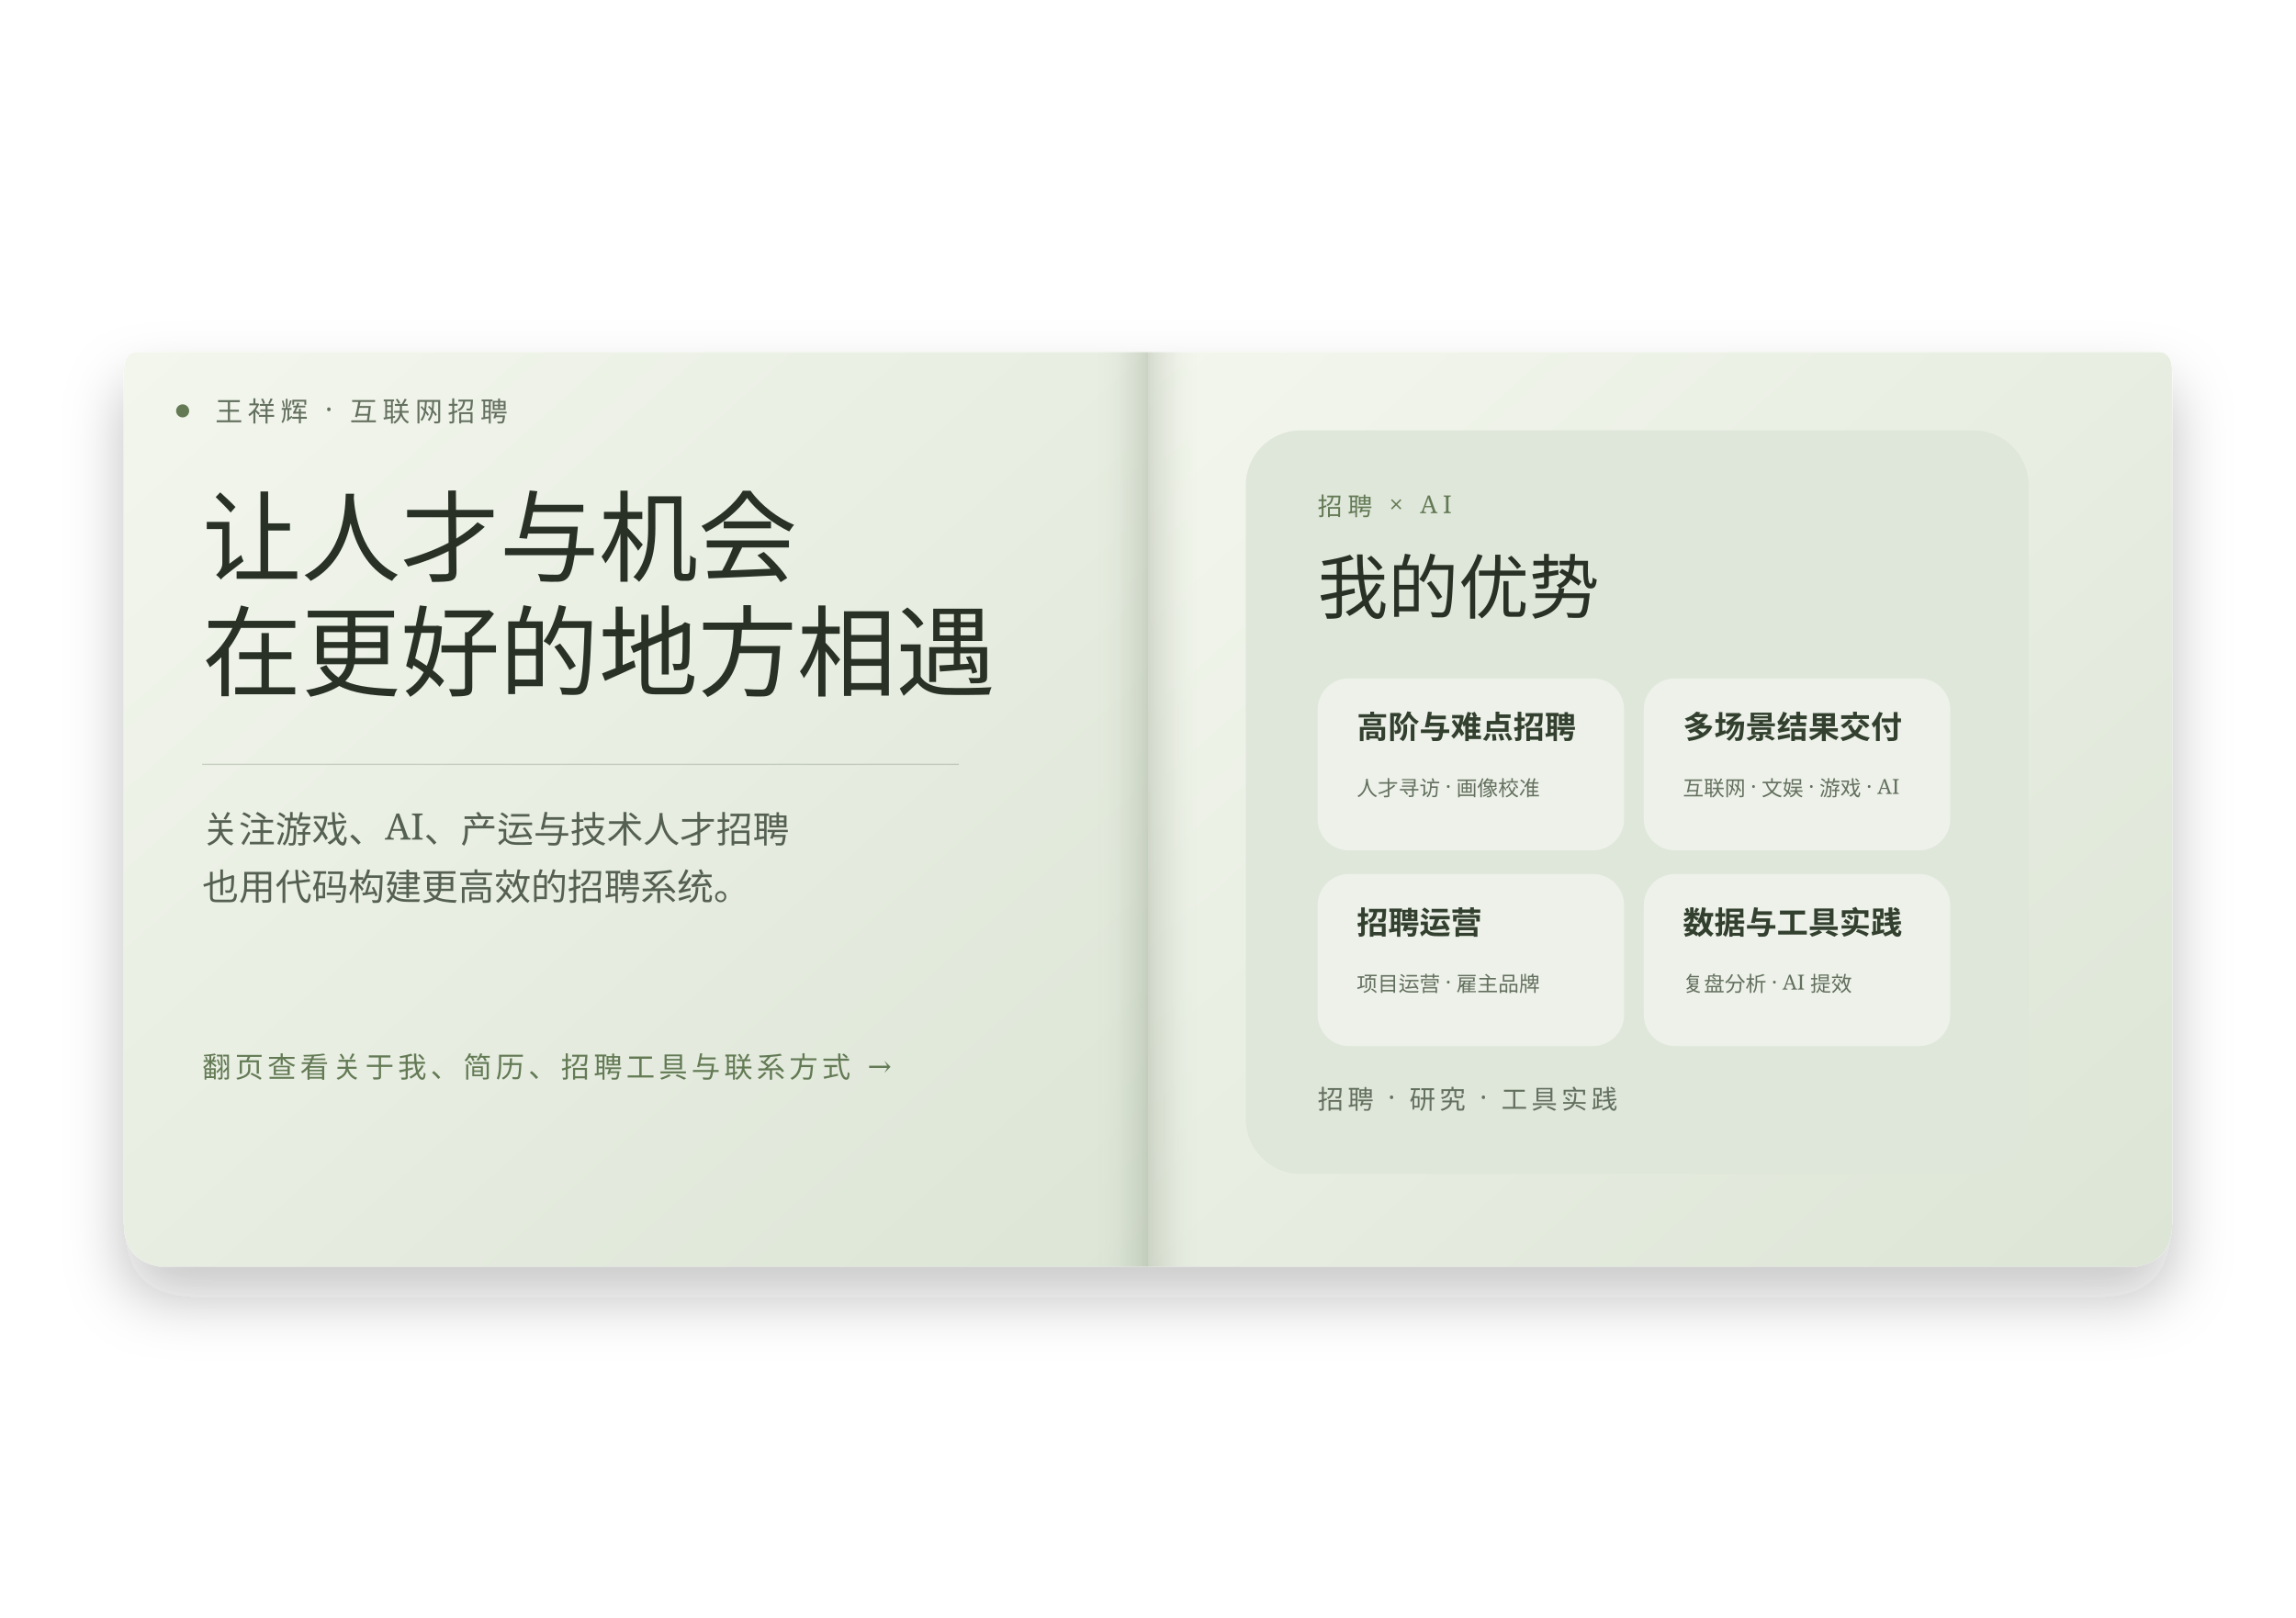
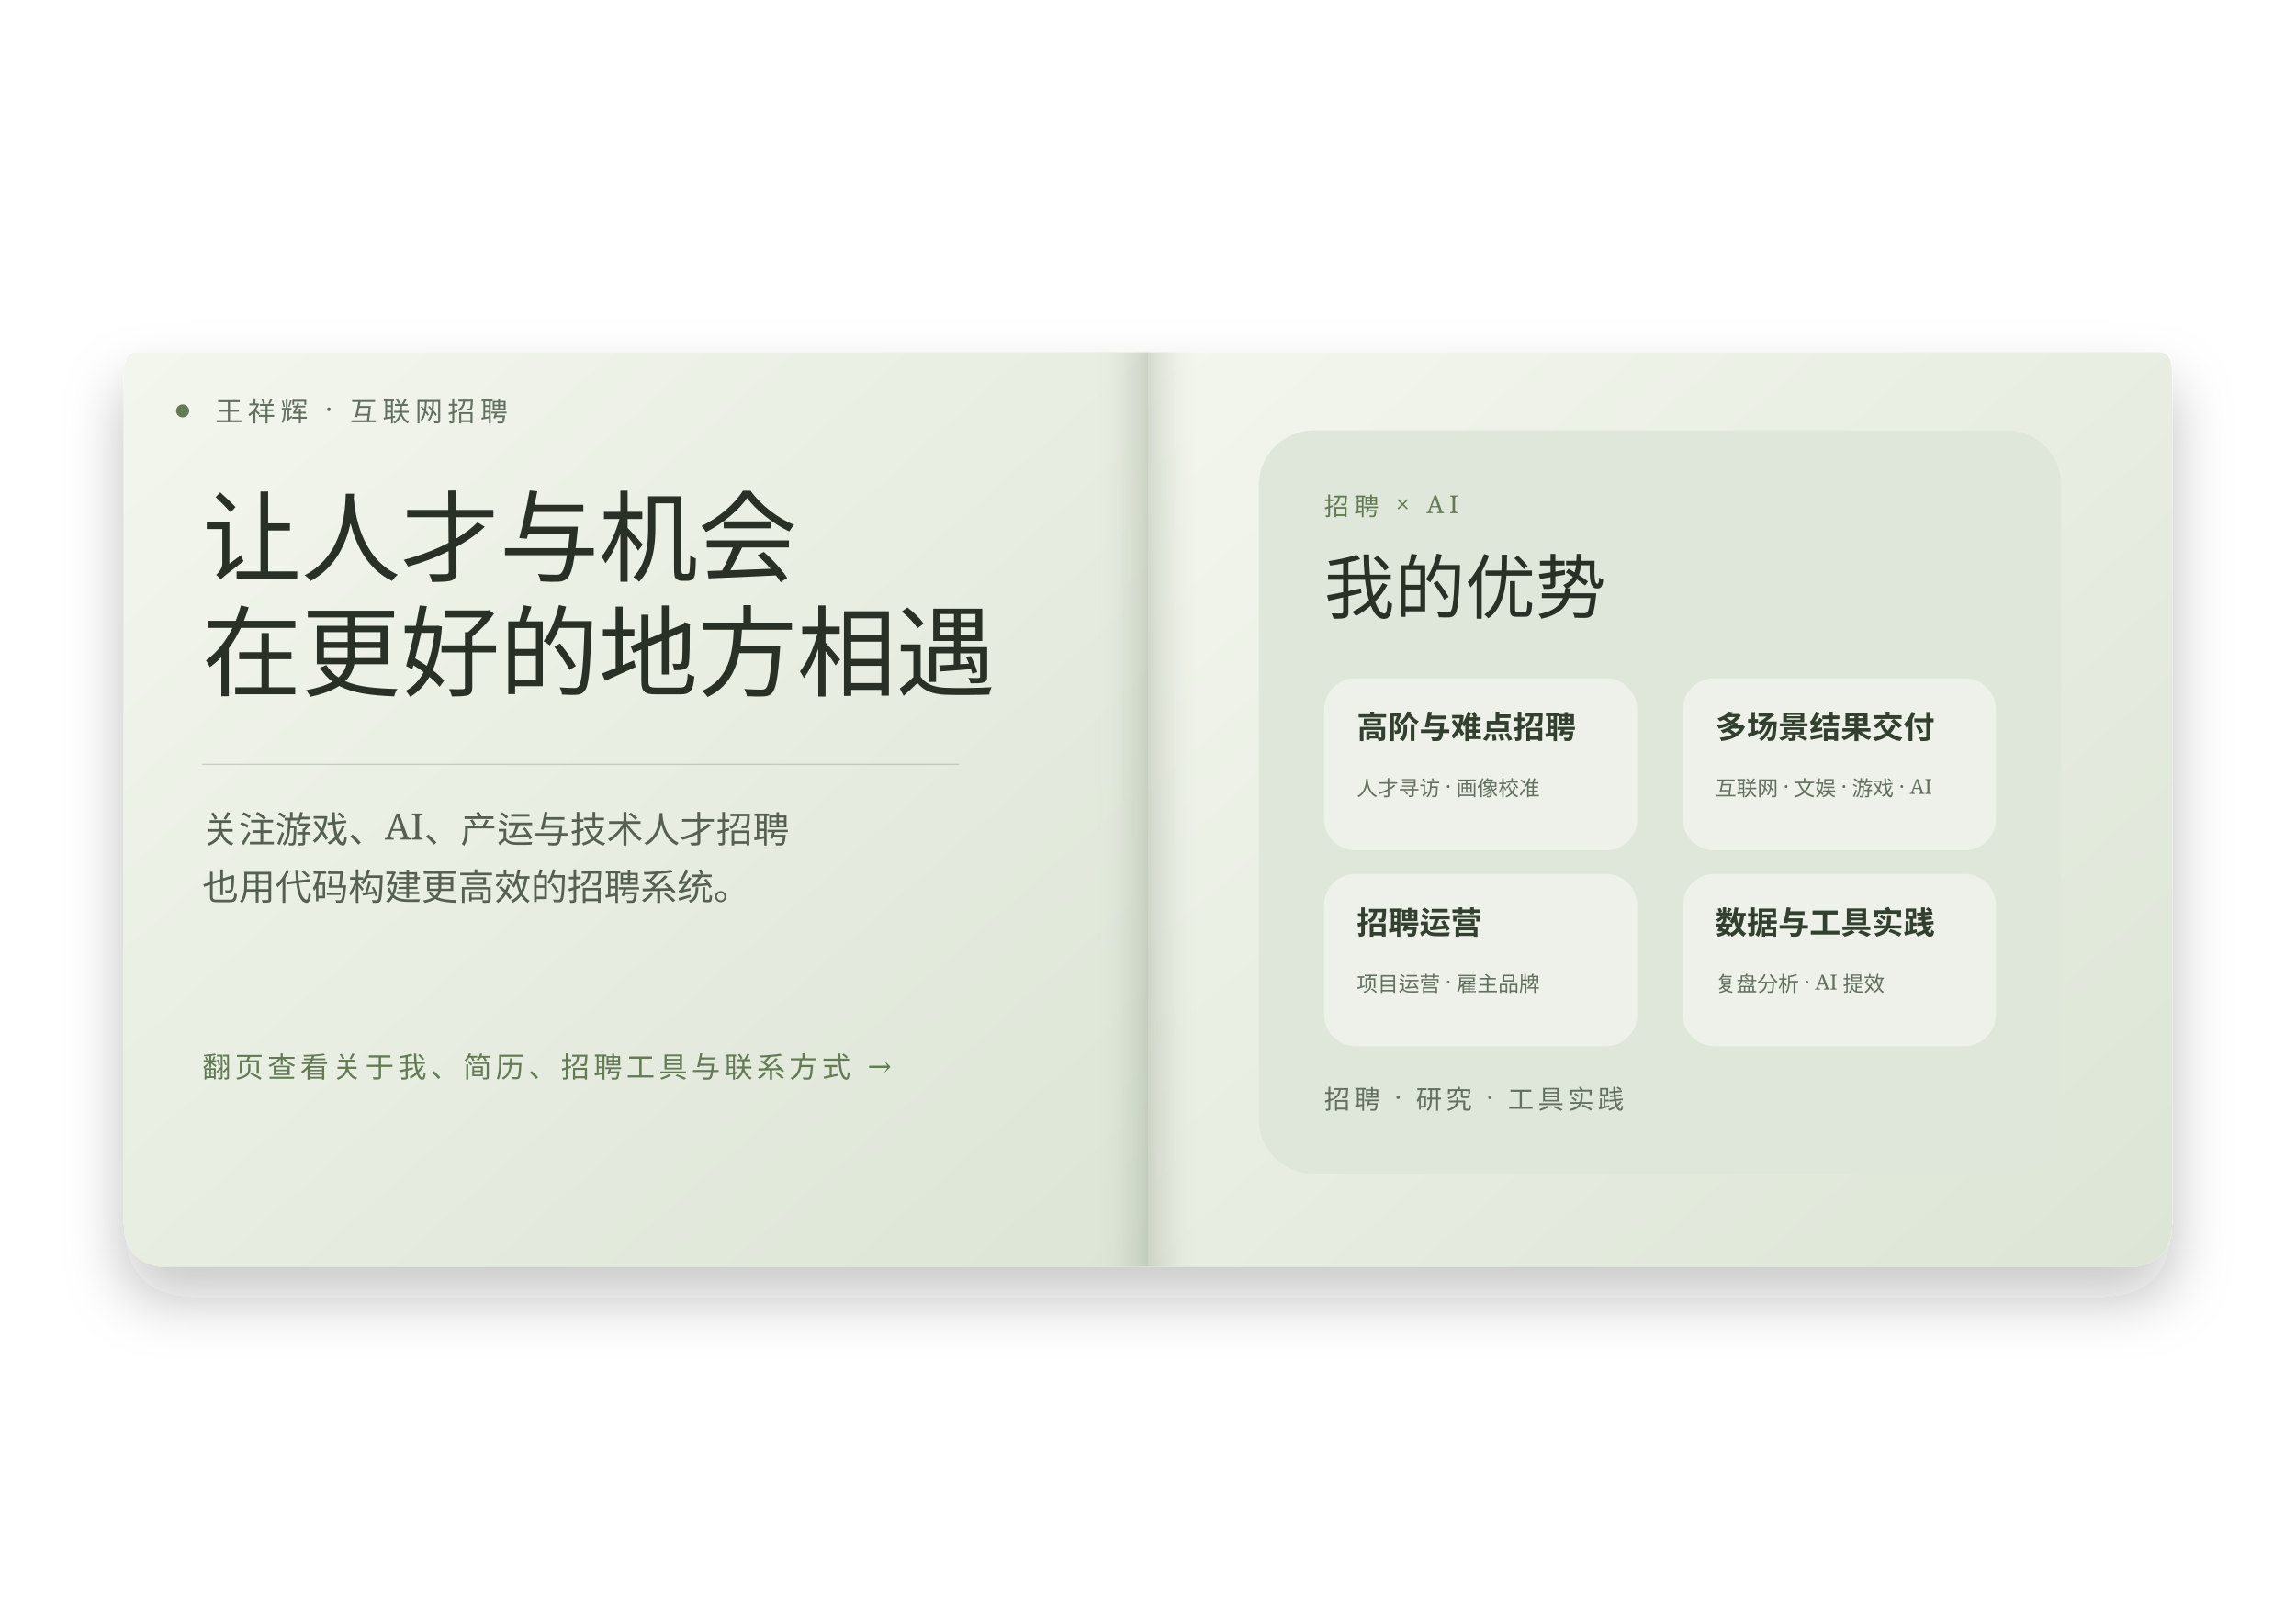
<svg xmlns="http://www.w3.org/2000/svg" width="1760" height="1240" viewBox="0 0 1760 1240">
  <defs>
    <filter id="shadow" x="-20%" y="-30%" width="140%" height="170%">
      <feDropShadow dx="0" dy="24" stdDeviation="22" flood-color="#20271d" flood-opacity=".25" />
    </filter>
    <linearGradient id="paper" x1="0" y1="0" x2="1" y2="1">
      <stop stop-color="#f3f6ed" />
      <stop offset="1" stop-color="#dce5d6" />
    </linearGradient>
    <linearGradient id="gutter" x1="0" y1="0" x2="1" y2="0">
      <stop stop-color="#c8d3c2" stop-opacity="0" />
      <stop offset=".5" stop-color="#68765f" stop-opacity=".22" />
      <stop offset="1" stop-color="#c8d3c2" stop-opacity="0" />
    </linearGradient>
    <clipPath id="left">
      <path d="M105 270Q95 270 95 286V938Q95 966 122 971H880V270Z" />
    </clipPath>
    <clipPath id="right">
      <path d="M880 270H1655Q1665 270 1665 286V938Q1665 966 1638 971H880Z" />
    </clipPath>
  </defs>
  <g filter="url(#shadow)">
    <path d="M105 270Q95 270 95 286V938Q95 966 122 971H880V270Z" fill="url(#paper)" />
    <path d="M880 270H1655Q1665 270 1665 286V938Q1665 966 1638 971H880Z" fill="url(#paper)" />
  </g>
  <g clip-path="url(#left)">
    <circle cx="140" cy="315" r="5" fill="#637a55" />
    <text x="165" y="323" fill="#64705f" font-size="21" letter-spacing="4" font-family="Newsreader, Georgia, serif">王祥辉 · 互联网招聘</text>
    <text x="155" y="440" fill="#293126" font-size="76" font-family="Instrument Serif, STSong, serif">让人才与机会</text>
    <text x="155" y="528" fill="#293126" font-size="76" font-family="Instrument Serif, STSong, serif">在更好的地方相遇</text>
    <line x1="155" y1="586" x2="735" y2="586" stroke="#293126" stroke-opacity=".18" />
    <text x="155" y="646" fill="#556052" font-size="28" font-family="Newsreader, STSong, serif">关注游戏、AI、产运与技术人才招聘</text>
    <text x="155" y="690" fill="#556052" font-size="28" font-family="Newsreader, STSong, serif">也用代码构建更高效的招聘系统。</text>
    <text x="155" y="826" fill="#637a55" font-size="22" letter-spacing="3" font-family="Newsreader, STSong, serif">翻页查看关于我、简历、招聘工具与联系方式 →</text>
  </g>
  <g clip-path="url(#right)" font-family="Newsreader, STSong, serif">
-     <rect x="955" y="330" width="600" height="570" rx="42" fill="#dfe6da" />
-     <text x="1010" y="395" fill="#637a55" font-size="19" letter-spacing="4">招聘 × AI</text>
-     <text x="1010" y="470" fill="#293126" font-size="54" font-family="Instrument Serif, STSong, serif">我的优势</text>
+     <rect x="965" y="330" width="615" height="570" rx="42" fill="#dfe6da" />
+     <text x="1015" y="395" fill="#637a55" font-size="19" letter-spacing="4">招聘 × AI</text>
+     <text x="1015" y="470" fill="#293126" font-size="54" font-family="Instrument Serif, STSong, serif">我的优势</text>
    <g font-family="Newsreader, STSong, serif">
-       <rect x="1010" y="520" width="235" height="132" rx="24" fill="#edf1e9" />
+       <rect x="1015" y="520" width="240" height="132" rx="24" fill="#edf1e9" />
      <text x="1040" y="566" fill="#33402f" font-size="24" font-weight="600">高阶与难点招聘</text>
      <text x="1040" y="610" fill="#64705f" font-size="16">人才寻访 · 画像校准</text>
-       <rect x="1260" y="520" width="235" height="132" rx="24" fill="#edf1e9" />
-       <text x="1290" y="566" fill="#33402f" font-size="24" font-weight="600">多场景结果交付</text>
-       <text x="1290" y="610" fill="#64705f" font-size="16">互联网 · 文娱 · 游戏 · AI</text>
-       <rect x="1010" y="670" width="235" height="132" rx="24" fill="#edf1e9" />
+       <rect x="1290" y="520" width="240" height="132" rx="24" fill="#edf1e9" />
+       <text x="1315" y="566" fill="#33402f" font-size="24" font-weight="600">多场景结果交付</text>
+       <text x="1315" y="610" fill="#64705f" font-size="16">互联网 · 文娱 · 游戏 · AI</text>
+       <rect x="1015" y="670" width="240" height="132" rx="24" fill="#edf1e9" />
      <text x="1040" y="716" fill="#33402f" font-size="24" font-weight="600">招聘运营</text>
      <text x="1040" y="760" fill="#64705f" font-size="16">项目运营 · 雇主品牌</text>
-       <rect x="1260" y="670" width="235" height="132" rx="24" fill="#edf1e9" />
-       <text x="1290" y="716" fill="#33402f" font-size="24" font-weight="600">数据与工具实践</text>
-       <text x="1290" y="760" fill="#64705f" font-size="16">复盘分析 · AI 提效</text>
+       <rect x="1290" y="670" width="240" height="132" rx="24" fill="#edf1e9" />
+       <text x="1315" y="716" fill="#33402f" font-size="24" font-weight="600">数据与工具实践</text>
+       <text x="1315" y="760" fill="#64705f" font-size="16">复盘分析 · AI 提效</text>
    </g>
-     <text x="1010" y="850" fill="#64705f" font-size="20" letter-spacing="3">招聘 · 研究 · 工具实践</text>
+     <text x="1015" y="850" fill="#64705f" font-size="20" letter-spacing="3">招聘 · 研究 · 工具实践</text>
  </g>
  <rect x="842" y="270" width="76" height="701" fill="url(#gutter)" />
</svg>
